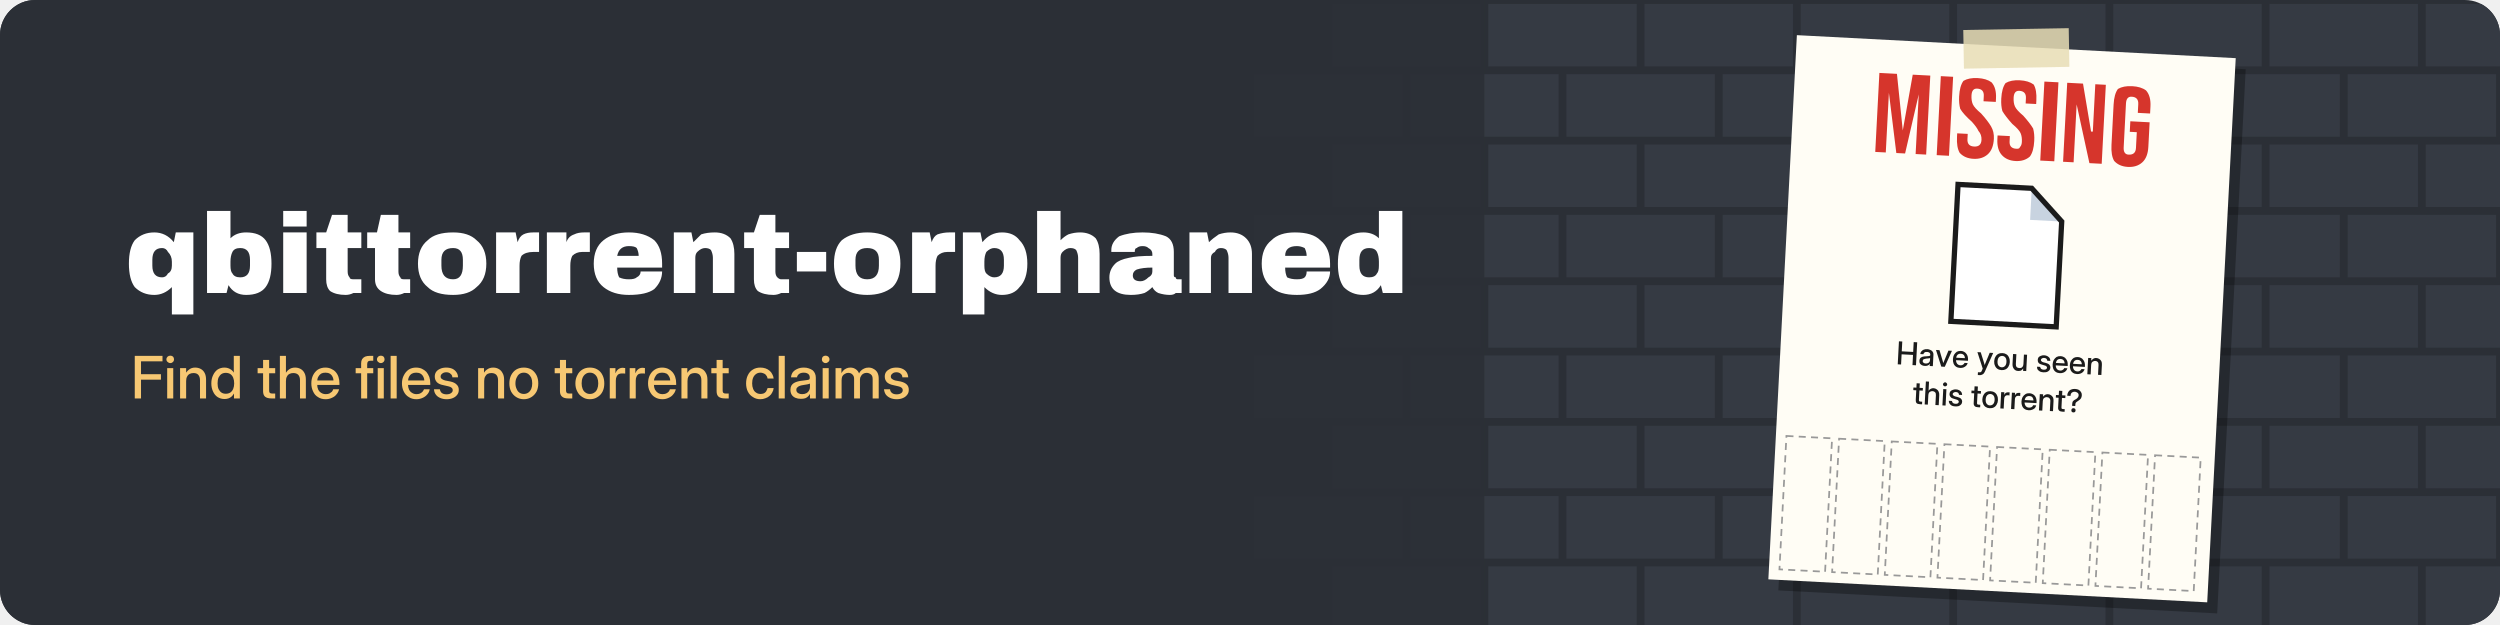
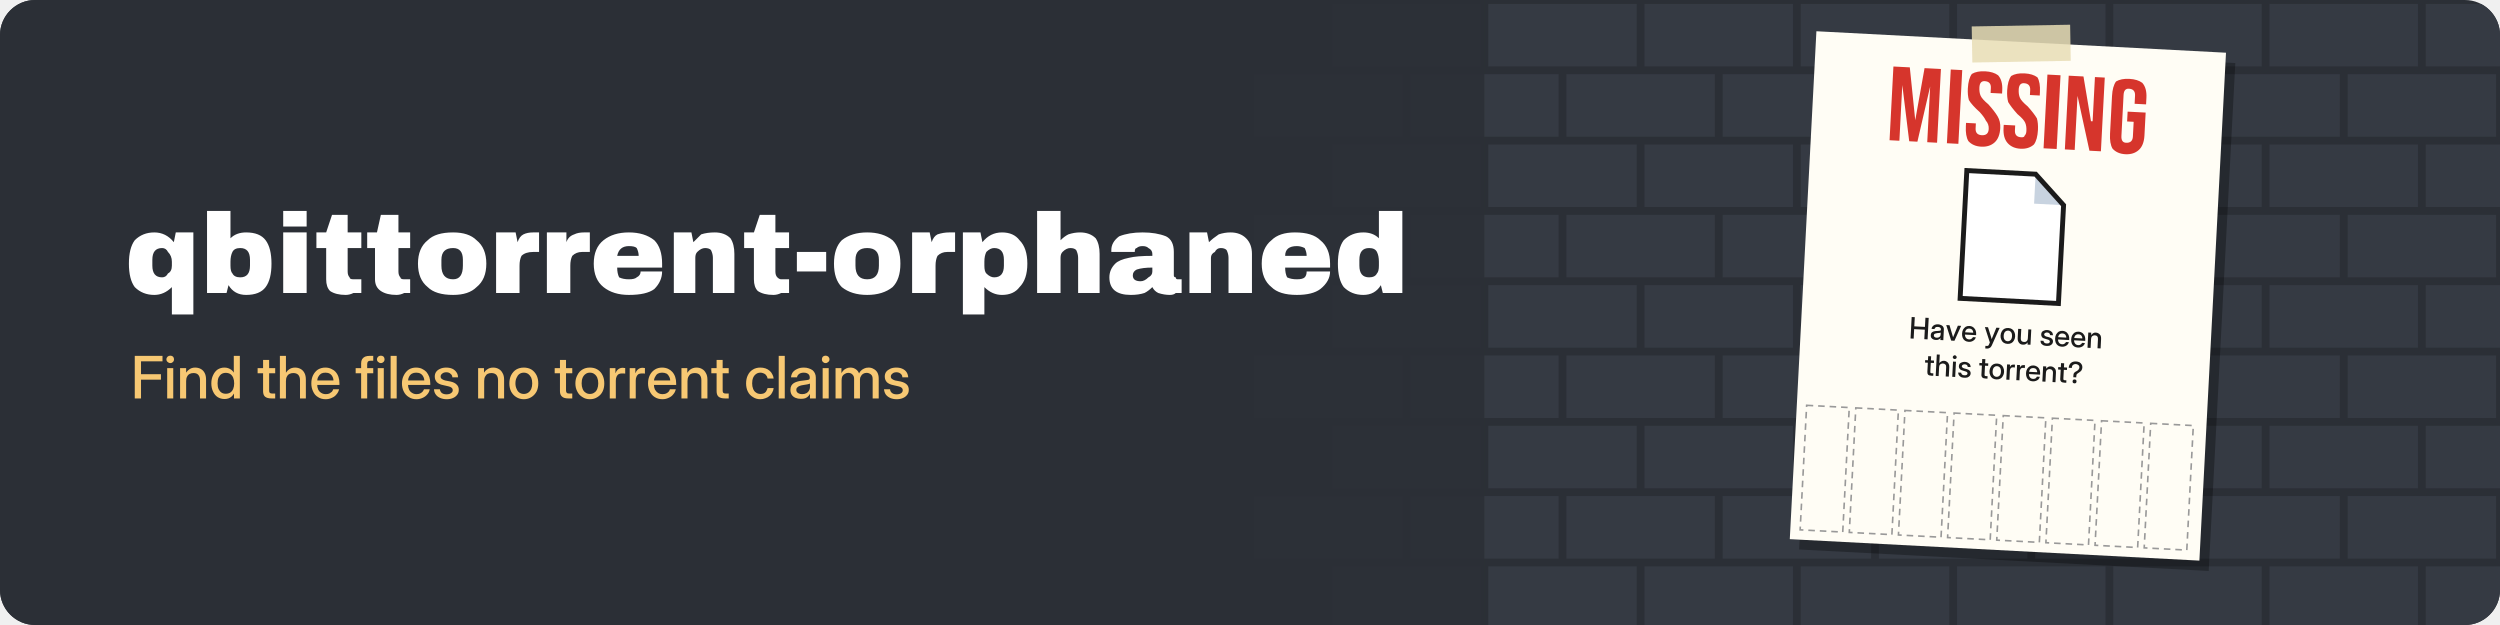
<svg xmlns="http://www.w3.org/2000/svg" viewBox="0 0 1280 320" width="1280" height="320" role="img" aria-label="qbittorrent-orphaned: a missing poster for a torrent">
  <defs>
    <clipPath id="cl">
      <rect width="1280" height="320" rx="18" />
    </clipPath>
  </defs>
  <g clip-path="url(#cl)">
    <rect width="1280" height="320" fill="#2B2F36" />
    <rect x="682" y="2" width="76" height="32" fill="#353A43" />
    <rect x="762" y="2" width="76" height="32" fill="#353A43" />
    <rect x="842" y="2" width="76" height="32" fill="#353A43" />
    <rect x="922" y="2" width="76" height="32" fill="#353A43" />
    <rect x="1002" y="2" width="76" height="32" fill="#353A43" />
    <rect x="1082" y="2" width="76" height="32" fill="#353A43" />
    <rect x="1162" y="2" width="76" height="32" fill="#353A43" />
    <rect x="1242" y="2" width="76" height="32" fill="#353A43" />
    <rect x="1322" y="2" width="76" height="32" fill="#353A43" />
    <rect x="642" y="38" width="76" height="32" fill="#353A43" />
    <rect x="722" y="38" width="76" height="32" fill="#353A43" />
    <rect x="802" y="38" width="76" height="32" fill="#353A43" />
    <rect x="882" y="38" width="76" height="32" fill="#353A43" />
    <rect x="962" y="38" width="76" height="32" fill="#353A43" />
    <rect x="1042" y="38" width="76" height="32" fill="#353A43" />
    <rect x="1122" y="38" width="76" height="32" fill="#353A43" />
    <rect x="1202" y="38" width="76" height="32" fill="#353A43" />
    <rect x="1282" y="38" width="76" height="32" fill="#353A43" />
    <rect x="682" y="74" width="76" height="32" fill="#353A43" />
    <rect x="762" y="74" width="76" height="32" fill="#353A43" />
    <rect x="842" y="74" width="76" height="32" fill="#353A43" />
    <rect x="922" y="74" width="76" height="32" fill="#353A43" />
    <rect x="1002" y="74" width="76" height="32" fill="#353A43" />
    <rect x="1082" y="74" width="76" height="32" fill="#353A43" />
    <rect x="1162" y="74" width="76" height="32" fill="#353A43" />
    <rect x="1242" y="74" width="76" height="32" fill="#353A43" />
    <rect x="1322" y="74" width="76" height="32" fill="#353A43" />
    <rect x="642" y="110" width="76" height="32" fill="#353A43" />
    <rect x="722" y="110" width="76" height="32" fill="#353A43" />
    <rect x="802" y="110" width="76" height="32" fill="#353A43" />
    <rect x="882" y="110" width="76" height="32" fill="#353A43" />
    <rect x="962" y="110" width="76" height="32" fill="#353A43" />
    <rect x="1042" y="110" width="76" height="32" fill="#353A43" />
    <rect x="1122" y="110" width="76" height="32" fill="#353A43" />
    <rect x="1202" y="110" width="76" height="32" fill="#353A43" />
    <rect x="1282" y="110" width="76" height="32" fill="#353A43" />
    <rect x="682" y="146" width="76" height="32" fill="#353A43" />
    <rect x="762" y="146" width="76" height="32" fill="#353A43" />
    <rect x="842" y="146" width="76" height="32" fill="#353A43" />
    <rect x="922" y="146" width="76" height="32" fill="#353A43" />
    <rect x="1002" y="146" width="76" height="32" fill="#353A43" />
    <rect x="1082" y="146" width="76" height="32" fill="#353A43" />
    <rect x="1162" y="146" width="76" height="32" fill="#353A43" />
    <rect x="1242" y="146" width="76" height="32" fill="#353A43" />
    <rect x="1322" y="146" width="76" height="32" fill="#353A43" />
    <rect x="642" y="182" width="76" height="32" fill="#353A43" />
    <rect x="722" y="182" width="76" height="32" fill="#353A43" />
    <rect x="802" y="182" width="76" height="32" fill="#353A43" />
    <rect x="882" y="182" width="76" height="32" fill="#353A43" />
    <rect x="962" y="182" width="76" height="32" fill="#353A43" />
    <rect x="1042" y="182" width="76" height="32" fill="#353A43" />
    <rect x="1122" y="182" width="76" height="32" fill="#353A43" />
    <rect x="1202" y="182" width="76" height="32" fill="#353A43" />
    <rect x="1282" y="182" width="76" height="32" fill="#353A43" />
    <rect x="682" y="218" width="76" height="32" fill="#353A43" />
    <rect x="762" y="218" width="76" height="32" fill="#353A43" />
    <rect x="842" y="218" width="76" height="32" fill="#353A43" />
    <rect x="922" y="218" width="76" height="32" fill="#353A43" />
    <rect x="1002" y="218" width="76" height="32" fill="#353A43" />
    <rect x="1082" y="218" width="76" height="32" fill="#353A43" />
    <rect x="1162" y="218" width="76" height="32" fill="#353A43" />
    <rect x="1242" y="218" width="76" height="32" fill="#353A43" />
    <rect x="1322" y="218" width="76" height="32" fill="#353A43" />
    <rect x="642" y="254" width="76" height="32" fill="#353A43" />
    <rect x="722" y="254" width="76" height="32" fill="#353A43" />
    <rect x="802" y="254" width="76" height="32" fill="#353A43" />
    <rect x="882" y="254" width="76" height="32" fill="#353A43" />
    <rect x="962" y="254" width="76" height="32" fill="#353A43" />
    <rect x="1042" y="254" width="76" height="32" fill="#353A43" />
    <rect x="1122" y="254" width="76" height="32" fill="#353A43" />
    <rect x="1202" y="254" width="76" height="32" fill="#353A43" />
    <rect x="1282" y="254" width="76" height="32" fill="#353A43" />
    <rect x="682" y="290" width="76" height="32" fill="#353A43" />
    <rect x="762" y="290" width="76" height="32" fill="#353A43" />
    <rect x="842" y="290" width="76" height="32" fill="#353A43" />
    <rect x="922" y="290" width="76" height="32" fill="#353A43" />
    <rect x="1002" y="290" width="76" height="32" fill="#353A43" />
    <rect x="1082" y="290" width="76" height="32" fill="#353A43" />
    <rect x="1162" y="290" width="76" height="32" fill="#353A43" />
    <rect x="1242" y="290" width="76" height="32" fill="#353A43" />
    <rect x="1322" y="290" width="76" height="32" fill="#353A43" />
    <rect x="0" y="0" width="760" height="320" fill="#2B2F36" opacity=".92" />
    <path fill="#FFF" d="M89,124l1-5l9,0l0,42l-11,0l0-14q-4,4-9,4q-6,0-10-4q-3-4-3-12q0-8 3-12q4-4 10-4q6,0 10,5zM78,133l0,3q0,6 5,6q2,0 3-2q2-1 2-4l0-2q0-3-2-5q-1-2-3-2q-5,0-5,6zM126,119q7,0 10,4q3,4 3,12q0,8-3,12q-3,4-10,4q-6,0-9-5l-1,4l-10,0l0-42l12,0l0,14q3-3 8-3zM118,134l0,2q0,3 1,4q1,2 4,2q5,0 5-6l0-3q0-6-5-6q-3,0-4,2q-1,2-1,5zM145,116l0-8l12,0l0,8zM145,150l0-31l12,0l0,31zM185,119l0,8l-7,0l0,12q0,2 1,3q0,1 2,1l4,0l0,7q-2,0-4,0q-2,1-4,1q-5,0-8-2q-2-2-2-6l0-16l-5,0l0-8l5,0l3-9l8,0l0,9zM210,119l0,8l-6,0l0,12q0,2 1,3q0,1 2,1l3,0l0,7q-1,0-3,0q-2,1-4,1q-5,0-8-2q-3-2-3-6l0-16l-4,0l0-8l5,0l2-9l9,0l0,9zM249,135q0,8-5,12q-4,4-12,4q-9,0-13-4q-5-4-5-12q0-8 5-12q4-4 13-4q8,0 12,4q5,4 5,12zM226,133l0,3q0,7 6,7q5,0 5-7l0-3q0-6-5-6q-6,0-6,6zM276,119l0,10l-3,0q-4,0-6,2q-1,2-1,5l0,14l-12,0l0-31l10,0l1,5q1-3 3-4q2-1 5-1q1,0 2,0q1,0 1,0zM302,119l0,10l-4,0q-3,0-5,2q-1,2-1,5l0,14l-12,0l0-31l10,0l0,5q1-3 4-4q2-1 5-1q1,0 2,0q1,0 1,0zM339,135l0,2l-23,0q0,3 1,5q2,1 5,1q3,0 4-1q2-1 2-3l11,0q0,5-4,9q-4,3-13,3q-8,0-13-4q-5-4-5-12q0-8 5-12q5-4 13-4q8,0 13,4q4,4 4,12zM316,131l11,0q0-2-1-4q-1-1-4-1q-5,0-6,5zM376,130l0,20l-11,0l0-18q0-2-1-4q-1-1-3-1q-2,0-4,2q-1,1-1,3l0,18l-11,0l0-31l9,0l1,5q2-2 4-4q3-1 7-1q5,0 8,3q2,3 2,8zM404,119l0,8l-7,0l0,12q0,2 1,3q1,1 2,1l4,0l0,7q-2,0-4,0q-2,1-4,1q-5,0-8-2q-2-2-2-6l0-16l-5,0l0-8l5,0l3-9l8,0l0,9zM408,139l0-10l15,0l0,10zM461,135q0,8-4,12q-5,4-13,4q-8,0-13-4q-4-4-4-12q0-8 4-12q5-4 13-4q8,0 13,4q4,4 4,12zM438,133l0,3q0,7 6,7q6,0 6-7l0-3q0-6-6-6q-6,0-6,6zM489,119l0,10l-4,0q-3,0-5,2q-1,2-1,5l0,14l-12,0l0-31l9,0l1,5q1-3 3-4q3-1 6-1q1,0 2,0q1,0 1,0zM526,135q0,8-4,12q-3,4-9,4q-5,0-9-4l0,14l-11,0l0-42l9,0l1,5q4-5 10-5q6,0 9,4q4,4 4,12zM504,134l0,2q0,3 1,4q2,2 4,2q5,0 5-6l0-3q0-6-5-6q-2,0-4,2q-1,2-1,5zM553,119q5,0 8,3q2,3 2,8l0,20l-11,0l0-18q0-2-1-4q-1-1-3-1q-2,0-4,2q-1,1-1,3l0,18l-12,0l0-42l12,0l0,15q2-2 4-3q3-1 6-1zM601,129l0,12q0,1 1,1q0,1 1,1l2,0l0,7q0,0-1,0q-1,0-2,0q-1,1-3,1q-3,0-6-1q-2-1-3-3q-2,2-4,3q-3,1-7,1q-11,0-11-9q0-4 3-7q2-2 7-3q4-1 12-1l0-1q0-2-2-3q-1-1-3-1q-2,0-3,1q-1,0-1,2l0,0l-12,0q0,0 0-1q0-4 4-7q5-2 12-2q7,0 12,2q4,2 4,8zM580,141q0,3 4,3q2,0 4-2q2-1 2-3l0-2q-5,0-8,1q-2,1-2,3zM641,130l0,20l-12,0l0-18q0-2-1-4q-1-1-3-1q-2,0-3,2q-2,1-2,3l0,18l-11,0l0-31l9,0l1,5q2-2 5-4q3-1 6-1q5,0 8,3q3,3 3,8zM681,135l0,2l-23,0q0,3 1,5q2,1 5,1q3,0 4-1q1-1 1-3l12,0q0,5-5,9q-4,3-12,3q-9,0-13-4q-5-4-5-12q0-8 5-12q4-4 12-4q9,0 13,4q5,4 5,12zM658,131l11,0q0-2-1-4q-2-1-4-1q-6,0-6,5zM708,150l-1-4q-3,5-9,5q-6,0-10-4q-3-4-3-12q0-8 3-12q4-4 10-4q5,0 8,3l0-14l12,0l0,42zM696,133l0,3q0,6 5,6q3,0 4-2q1-1 1-4l0-2q0-3-1-5q-1-2-4-2q-5,0-5,6z" />
    <path fill="#F7C873" d="M69,204l0-21.8l14.2,0l0,2.8l-11,0l0,6.6l10.2,0l0,2.8l-10.2,0l0,9.6zM85.6,204l0-15.5l3.1,0l0,15.5zM87.2,185.9q-.8,0-1.4-.6q-.6-.5-.6-1.3q0-.8 .6-1.4q.6-.5 1.4-.5q.8,0 1.4,.5q.5,.6 .5,1.4q0,.8-.5,1.3q-.6,.6-1.4,.6zM95.3,195.1l0,8.9l-3.1,0l0-15.5l3.1,0l0,3.9l-.8,0q.8-2.1 2.2-3.1q1.3-1.1 3.2-1.1q1.6,0 2.9,.7q1.3,.7 2,2.1q.7,1.3 .7,3.4l0,9.6l-3.1,0l0-9.3q0-1.8-.9-2.8q-.8-.9-2.4-.9q-1.1,0-1.9,.4q-.9,.4-1.4,1.4q-.5,.9-.5,2.3zM115,204.3q-2,0-3.6-1q-1.5-1-2.3-2.8q-.9-1.8-.9-4.2q0-2.4 .9-4.2q.8-1.8 2.3-2.9q1.6-1 3.5-1q1.1,0 1.9,.3q.9,.3 1.7,.9q.7,.5 1.2,1.4l0,0l0-8.6l3.1,0l0,21.8l-3,0l0-2.4l-.1,0q-.5,.9-1.2,1.5q-.7,.6-1.6,.9q-.9,.3-1.9,.3zM115.6,201.6q1.3,0 2.3-.6q1-.7 1.5-1.9q.5-1.2 .5-2.8q0-1.7-.5-2.9q-.5-1.2-1.5-1.9q-1-.6-2.3-.6q-1.3,0-2.2,.6q-.9,.6-1.5,1.8q-.5,1.2-.5,3q0,1.7 .5,2.9q.6,1.2 1.5,1.8q.9,.6 2.2,.6zM140.9,188.5l0,2.6l-9,0l0-2.6zM134.7,184.3l3.1,0l0,15.6q0,.9 .3,1.2q.4,.4 1.3,.4q.3,0 .8,0q.4,0 .7,0l0,2.5q-.4,0-.9,0q-.5,0-1,0q-2.2,0-3.3-.9q-1-.9-1-2.8zM146.4,195.1l0,8.9l-3.1,0l0-21.8l3.1,0l0,10.2l-.7,0q.7-2.1 2.1-3.1q1.3-1.1 3.3-1.1q1.5,0 2.8,.7q1.3,.7 2,2.1q.7,1.3 .7,3.4l0,9.6l-3,0l0-9.3q0-1.8-.9-2.8q-.9-.9-2.5-.9q-1.1,0-1.9,.4q-.9,.4-1.4,1.4q-.5,.9-.5,2.3zM166.7,204.4q-2.3,0-3.9-1.1q-1.7-1-2.5-2.9q-.9-1.8-.9-4.1q0-2.4 .9-4.2q.9-1.8 2.5-2.9q1.7-1 3.8-1q1.6,0 2.9,.6q1.4,.6 2.3,1.6q1,1.1 1.5,2.6q.5,1.5 .5,3.3l0,.8l-13,0l0-2.3l11.4,0l-1.4,.7q0-1.5-.5-2.5q-.5-1.1-1.5-1.7q-.9-.5-2.2-.5q-1.3,0-2.2,.5q-.9,.6-1.5,1.7q-.5,1-.5,2.5l0,1.3q0,1.5 .5,2.6q.5,1.1 1.5,1.7q1,.7 2.4,.7q1,0 1.8-.3q.7-.4 1.3-.9q.5-.6 .7-1.3l3,0q-.3,1.5-1.3,2.6q-.9,1.2-2.4,1.8q-1.4,.7-3.2,.7zM191.1,188.5l0,2.6l-9,0l0-2.6zM184.9,204l0-18q0-1.2 .5-2.1q.5-.8 1.5-1.3q1-.4 2.4-.4q.6,0 1.1,0q.5,0 .7,0l0,2.5q-.1,0-.6,0q-.5,0-.8,0q-.9,0-1.3,.4q-.4,.5-.4,1.4l0,17.5zM193.4,204l0-15.5l3.1,0l0,15.5zM195,185.9q-.8,0-1.4-.6q-.6-.5-.6-1.3q0-.8 .6-1.4q.6-.5 1.4-.5q.8,0 1.4,.5q.5,.6 .5,1.4q0,.8-.5,1.3q-.6,.6-1.4,.6zM203.1,182.2l0,21.8l-3.1,0l0-21.8zM213.2,204.4q-2.3,0-3.9-1.1q-1.7-1-2.6-2.9q-.9-1.8-.9-4.1q0-2.4 1-4.2q.9-1.8 2.5-2.9q1.6-1 3.7-1q1.7,0 3,.6q1.3,.6 2.3,1.6q.9,1.1 1.5,2.6q.5,1.5 .5,3.3l0,.8l-13.1,0l0-2.3l11.4,0l-1.3,.7q0-1.5-.5-2.5q-.5-1.1-1.5-1.7q-.9-.5-2.2-.5q-1.3,0-2.2,.5q-1,.6-1.5,1.7q-.5,1-.5,2.5l0,1.3q0,1.5 .5,2.6q.5,1.1 1.5,1.7q1,.7 2.3,.7q1.1,0 1.8-.3q.8-.4 1.3-.9q.5-.6 .8-1.3l2.9,0q-.2,1.5-1.2,2.6q-1,1.2-2.4,1.8q-1.5,.7-3.2,.7zM228.7,204.4q-1.8,0-3.2-.6q-1.5-.6-2.3-1.7q-.9-1.1-1-2.8l3,0q.2,1.2 1,1.9q.9,.7 2.4,.7q1.5,0 2.3-.6q.9-.6 .9-1.5q0-.8-.6-1.3q-.6-.5-1.6-.7l-2.6-.6q-2.2-.4-3.3-1.5q-1.1-1.2-1.1-2.9q0-1.4 .7-2.4q.7-1 2.1-1.6q1.3-.6 3.1-.6q1.7,0 3.1,.6q1.3,.6 2.1,1.8q.8,1.1 .8,2.6l-2.9,0q0-1.1-.9-1.8q-.8-.8-2.2-.8q-1.3,0-2.1,.7q-.8,.6-.8,1.5q0,.8 .6,1.2q.6,.5 1.7,.8l2.6,.5q2.3,.5 3.3,1.6q1.1,1 1.1,2.7q0,1.5-.8,2.5q-.8,1.1-2.2,1.7q-1.4,.6-3.2,.6zM247.9,195.1l0,8.9l-3.1,0l0-15.5l3,0l0,3.9l-.7,0q.7-2.1 2.1-3.1q1.4-1.1 3.3-1.1q1.6,0 2.8,.7q1.3,.7 2,2.1q.8,1.3 .8,3.4l0,9.6l-3.1,0l0-9.3q0-1.8-.9-2.8q-.9-.9-2.5-.9q-1.1,0-1.9,.4q-.8,.4-1.3,1.4q-.5,.9-.5,2.3zM268.2,204.4q-2.2,0-3.9-1.1q-1.6-1-2.6-2.8q-.9-1.8-.9-4.2q0-2.4 .9-4.2q1-1.9 2.6-2.9q1.7-1 3.9-1q2.2,0 3.9,1q1.6,1 2.6,2.9q.9,1.8 .9,4.2q0,2.4-.9,4.2q-1,1.8-2.6,2.8q-1.7,1.1-3.9,1.1zM268.2,201.7q1.3,0 2.3-.7q.9-.6 1.5-1.9q.5-1.2 .5-2.8q0-1.7-.5-2.9q-.6-1.2-1.5-1.9q-1-.7-2.3-.7q-1.3,0-2.3,.7q-.9,.7-1.4,1.9q-.6,1.2-.6,2.9q0,1.6 .6,2.8q.5,1.3 1.4,1.9q1,.7 2.3,.7zM293,188.5l0,2.6l-9,0l0-2.6zM286.7,184.3l3.1,0l0,15.6q0,.9 .4,1.2q.3,.4 1.2,.4q.4,0 .8,0q.4,0 .8,0l0,2.5q-.4,0-1,0q-.5,0-1,0q-2.2,0-3.2-.9q-1.1-.9-1.1-2.8zM302,204.4q-2.2,0-3.8-1.1q-1.7-1-2.6-2.8q-1-1.8-1-4.2q0-2.4 1-4.2q.9-1.9 2.6-2.9q1.6-1 3.8-1q2.3,0 3.9,1q1.7,1 2.6,2.9q.9,1.8 .9,4.2q0,2.4-.9,4.2q-.9,1.8-2.6,2.8q-1.6,1.1-3.9,1.1zM302,201.7q1.4,0 2.3-.7q1-.6 1.5-1.9q.5-1.2 .5-2.8q0-1.7-.5-2.9q-.5-1.2-1.5-1.9q-.9-.7-2.3-.7q-1.3,0-2.2,.7q-1,.7-1.5,1.9q-.5,1.2-.5,2.9q0,1.6 .5,2.8q.5,1.3 1.5,1.9q.9,.7 2.2,.7zM312.2,204l0-15.5l2.9,0l0,2.5l.1,0q.4-1.2 1.3-1.9q1-.8 2.4-.8q.4,0 .7,.1q.3,0 .5,0l0,2.9q-.2,0-.7-.1q-.4,0-1,0q-.8,0-1.5,.3q-.8,.4-1.2,1.3q-.4,.8-.4,2.1l0,9.1zM322.4,204l0-15.5l2.9,0l0,2.5l.1,0q.4-1.2 1.3-1.9q.9-.8 2.4-.8q.4,0 .7,.1q.3,0 .4,0l0,2.9q-.1,0-.6-.1q-.4,0-1,0q-.8,0-1.6,.3q-.7,.4-1.1,1.3q-.4,.8-.4,2.1l0,9.1zM339.2,204.4q-2.3,0-4-1.1q-1.6-1-2.5-2.9q-.9-1.8-.9-4.1q0-2.4 .9-4.2q.9-1.8 2.6-2.9q1.6-1 3.7-1q1.6,0 3,.6q1.3,.6 2.2,1.6q1,1.1 1.5,2.6q.5,1.5 .5,3.3l0,.8l-13,0l0-2.3l11.4,0l-1.4,.7q0-1.5-.5-2.5q-.5-1.1-1.4-1.7q-1-.5-2.3-.5q-1.3,0-2.2,.5q-.9,.6-1.4,1.7q-.6,1-.6,2.5l0,1.3q0,1.5 .5,2.6q.6,1.1 1.5,1.7q1,.7 2.4,.7q1,0 1.8-.3q.8-.4 1.3-.9q.5-.6 .7-1.3l3,0q-.3,1.5-1.3,2.6q-.9,1.2-2.4,1.8q-1.4,.7-3.1,.7zM352,195.1l0,8.9l-3.1,0l0-15.5l3,0l0,3.9l-.7,0q.8-2.1 2.1-3.1q1.4-1.1 3.3-1.1q1.6,0 2.8,.7q1.3,.7 2,2.1q.8,1.3 .8,3.4l0,9.6l-3.1,0l0-9.3q0-1.8-.9-2.8q-.9-.9-2.5-.9q-1,0-1.9,.4q-.8,.4-1.3,1.4q-.5,.9-.5,2.3zM373.1,188.5l0,2.6l-8.9,0l0-2.6zM366.9,184.3l3.1,0l0,15.6q0,.9 .3,1.2q.4,.4 1.3,.4q.4,0 .8,0q.4,0 .7,0l0,2.5q-.4,0-.9,0q-.5,0-1,0q-2.2,0-3.3-.9q-1-.9-1-2.8zM389.3,204.4q-2.2,0-3.8-1.1q-1.7-1-2.6-2.8q-.9-1.8-.9-4.2q0-2.4 .9-4.2q.9-1.9 2.6-2.9q1.6-1 3.8-1q1.4,0 2.6,.4q1.2,.4 2.1,1.2q.9,.7 1.4,1.8q.6,1 .7,2.2l-3.1,0q-.1-.6-.4-1.2q-.3-.5-.7-.9q-.5-.4-1.1-.6q-.7-.3-1.4-.3q-1.4,0-2.3,.7q-1,.7-1.5,1.9q-.5,1.2-.5,2.9q0,1.6 .5,2.8q.5,1.3 1.5,1.9q.9,.7 2.3,.7q.7,0 1.4-.2q.6-.2 1-.6q.5-.4 .7-1q.3-.5 .5-1.2l3.1,0q-.1,1.2-.7,2.2q-.5,1.1-1.4,1.8q-.9,.8-2.1,1.2q-1.2,.5-2.6,.5zM401.8,182.2l0,21.8l-3.1,0l0-21.8zM410,204.2q-1.5,0-2.7-.5q-1.2-.5-1.9-1.5q-.7-1.1-.7-2.6q0-1.3 .5-2.2q.5-.8 1.3-1.3q.9-.5 2-.8q1.1-.3 2.3-.4q1.4-.2 2.3-.3q.8-.1 1.2-.3q.3-.3 .3-.8l0-.2q0-.7-.3-1.3q-.4-.6-1.1-.9q-.7-.3-1.7-.3q-1,0-1.7,.3q-.8,.3-1.2,.9q-.5,.5-.5,1.2l-3.1,0q.1-1.4 .9-2.6q.9-1.1 2.3-1.7q1.4-.7 3.4-.7q1.4,0 2.5,.4q1.2,.4 2,1q.8,.7 1.2,1.7q.4,.9 .4,2.1l0,10.6l-3,0l0-2.2l-.1,0q-.3,.6-.9,1.2q-.5,.5-1.4,.9q-.9,.3-2.3,.3zM410.7,201.8q1.3,0 2.2-.5q.9-.5 1.3-1.3q.5-.8 .5-1.8l0-1.8q-.2,.1-.6,.2q-.3,.1-.8,.2q-.6,.1-1.2,.2q-.6,.1-1.2,.2q-.8,.1-1.5,.4q-.8,.3-1.2,.8q-.5,.4-.5,1.2q0,.7 .4,1.2q.3,.4 1,.7q.7,.3 1.6,.3zM421.2,204l0-15.5l3.1,0l0,15.5zM422.7,185.9q-.8,0-1.4-.6q-.5-.5-.5-1.3q0-.8 .5-1.4q.6-.5 1.4-.5q.8,0 1.4,.5q.6,.6 .6,1.4q0,.8-.6,1.3q-.6,.6-1.4,.6zM427.8,204l0-15.5l3,0l0,3.3l-.3,0q.4-1.2 1.2-2q.7-.8 1.7-1.2q.9-.4 2-.4q1.8,0 3.1,1.1q1.2,1 1.5,2.5l-.4,0q.3-1 1-1.8q.7-.8 1.8-1.3q1-.5 2.3-.5q1.5,0 2.6,.7q1.2,.6 1.9,1.8q.7,1.3 .7,3.1l0,10.2l-3.1,0l0-9.9q0-1.7-.9-2.4q-1-.8-2.2-.8q-1,0-1.8,.5q-.7,.4-1.1,1.2q-.5,.7-.5,1.7l0,9.7l-3,0l0-10.1q0-1.4-.9-2.2q-.8-.8-2.1-.8q-.9,0-1.7,.5q-.8,.4-1.3,1.2q-.4,.8-.4,2.1l0,9.3zM459.1,204.4q-1.8,0-3.2-.6q-1.4-.6-2.3-1.7q-.8-1.1-1-2.8l3.1,0q.1,1.2 1,1.9q.8,.7 2.4,.7q1.4,0 2.3-.6q.8-.6 .8-1.5q0-.8-.6-1.3q-.6-.5-1.6-.7l-2.6-.6q-2.1-.4-3.3-1.5q-1.1-1.2-1.1-2.9q0-1.4 .7-2.4q.8-1 2.1-1.6q1.3-.6 3.1-.6q1.8,0 3.1,.6q1.4,.6 2.2,1.8q.7,1.1 .8,2.6l-3,0q0-1.1-.8-1.8q-.9-.8-2.2-.8q-1.4,0-2.1,.7q-.8,.6-.8,1.5q0,.8 .6,1.2q.6,.5 1.6,.8l2.7,.5q2.2,.5 3.3,1.6q1,1 1,2.7q0,1.5-.8,2.5q-.8,1.1-2.2,1.7q-1.4,.6-3.2,.6z" />
-     <g transform="translate(920,18) rotate(3) scale(.9)">
+     <g transform="translate(930,16) rotate(3) scale(.84)">
      <rect x="6" y="6" width="250" height="310" fill="#000" opacity=".3" />
      <rect width="250" height="310" fill="#FFFDF5" />
      <path fill="#D6352C" d="M48,19l10,0l5,32l0,0l4-32l10,0l0,45l-6,0l0-34l0,0l-6,34l-5,0l-6-34l0,0l0,34l-6,0zM83,19l7,0l0,45l-7,0zM94,53l0-2l6,0l0,3q0,4 4,4q2,0 3-1q1-1 1-3q0-3-2-5q-1-2-4-5q-5-4-7-7q-1-3-1-7q0-6 2-9q3-2 8-2q5,0 8,2q3,3 3,9l0,2l-7,0l0-3q0-2-1-3q-1-1-3-1q-3,0-3,4q0,3 1,5q1,2 5,5q4,4 6,7q2,3 2,7q0,6-3,9q-3,3-8,3q-5,0-8-3q-2-3-2-9zM117,53l0-2l7,0l0,3q0,4 4,4q2,0 2-1q1-1 1-3q0-3-1-5q-1-2-5-5q-4-4-6-7q-1-3-1-7q0-6 2-9q3-2 8-2q5,0 8,2q2,3 2,9l0,2l-6,0l0-3q0-2-1-3q-1-1-3-1q-3,0-3,4q0,3 1,5q1,2 5,5q4,4 6,7q1,3 1,7q0,6-2,9q-3,3-8,3q-5,0-8-3q-3-3-3-9zM142,19l8,0l0,45l-8,0zM155,19l9,0l6,27l1,0l0-27l6,0l0,45l-7,0l-9-33l0,0l0,33l-6,0zM182,53l0-23q0-6 2-9q3-2 8-2q5,0 8,2q3,3 3,9l0,4l-7,0l0-5q0-4-4-4q-3,0-3,4l0,25q0,4 3,4q4,0 4-4l0-9l-4,0l0-6l11,0l0,14q0,6-3,9q-3,3-8,3q-5,0-8-3q-2-3-2-9z" />
      <g transform="translate(96,80) rotate(0) scale(1.5)">
        <path d="M0 0 h28 l12 12 v40 h-40 z" fill="#FFF" />
        <path d="M28 0 v12 h12 z" fill="#C8D3E0" />
      </g>
      <path d="M96 80 h42 l18 18 v60 h-60 z" fill="none" stroke="#1B1B1B" stroke-width="3" />
      <path fill="#1B1B1B" d="M67.1,184l0-13.1l1.9,0l0,5.6l6.5,0l0-5.6l2,0l0,13.1l-2,0l0-5.8l-6.5,0l0,5.8zM82.5,184.1q-.9,0-1.6-.3q-.7-.3-1.2-.9q-.4-.6-.4-1.6q0-.7 .3-1.3q.3-.5 .9-.8q.5-.3 1.1-.4q.7-.2 1.4-.2q.9-.2 1.4-.2q.5-.1 .7-.2q.2-.2 .2-.5l0-.1q0-.4-.2-.8q-.2-.3-.6-.5q-.5-.2-1.1-.2q-.5,0-1,.1q-.5,.2-.7,.6q-.3,.3-.3,.7l-1.8,0q0-.8 .5-1.5q.5-.7 1.3-1.1q.9-.4 2.1-.4q.8,0 1.5,.3q.7,.2 1.2,.6q.4,.4 .7,1q.2,.5 .2,1.2l0,6.4l-1.8,0l0-1.3l0,0q-.2,.4-.5,.7q-.4,.3-.9,.5q-.6,.2-1.4,.2zM82.9,182.7q.8,0 1.4-.3q.5-.3 .8-.8q.2-.5 .2-1.1l0-1.1q-.1,.1-.3,.2q-.2,0-.5,.1q-.3,.1-.7,.1q-.3,.1-.7,.1q-.5,.1-1,.3q-.4,.1-.7,.4q-.2,.3-.2,.8q0,.4 .2,.7q.2,.2 .6,.4q.4,.2 .9,.2zM91.9,184l-3.5-9.3l2,0l1.8,5.1q.3,.7 .5,1.4q.3,.8 .5,1.5l-.5,0q.3-.7 .5-1.5q.2-.7 .5-1.4l1.8-5.1l2,0l-3.6,9.3zM102.7,184.2q-1.4,0-2.4-.6q-1-.6-1.5-1.7q-.5-1.1-.5-2.5q0-1.4 .5-2.5q.6-1.1 1.5-1.8q1-.6 2.3-.6q1,0 1.8,.4q.7,.3 1.3,1q.6,.6 .9,1.5q.3,.9 .3,2l0,.5l-7.8,0l0-1.4l6.8,0l-.8,.4q0-.9-.3-1.5q-.3-.7-.9-1q-.5-.3-1.3-.3q-.8,0-1.3,.3q-.6,.3-.9,1q-.3,.6-.3,1.5l0,.8q0,.9 .3,1.5q.3,.7 .9,1.1q.6,.4 1.4,.4q.6,0 1.1-.2q.4-.2 .7-.5q.4-.4 .5-.8l1.8,0q-.2,.9-.8,1.6q-.6,.6-1.4,1q-.9,.4-1.9,.4zM112.9,187.7l0-1.6l1,0q.3,0 .5-.1q.2-.1 .4-.3q.2-.3 .3-.7l.4-1.1l-3.5-9.2l1.9,0l1.9,5.1q.3,.7 .5,1.4q.2,.8 .5,1.5l-.5,0q.2-.7 .4-1.5q.3-.7 .5-1.4l1.8-5.1l2,0l-4.2,10.9q-.3,.7-.7,1.2q-.4,.4-.9,.6q-.5,.3-1.1,.3q-.3,0-.6,0q-.3,0-.6,0zM126.3,184.2q-1.4,0-2.4-.6q-1-.6-1.5-1.7q-.6-1.1-.6-2.5q0-1.5 .6-2.6q.5-1.1 1.5-1.7q1-.6 2.4-.6q1.3,0 2.3,.6q1,.6 1.5,1.7q.6,1.1 .6,2.6q0,1.4-.6,2.5q-.5,1.1-1.5,1.7q-1,.6-2.3,.6zM126.3,182.6q.7,0 1.3-.4q.6-.4 .9-1.1q.3-.7 .3-1.7q0-1-.3-1.8q-.3-.7-.9-1.1q-.6-.4-1.3-.4q-.8,0-1.4,.4q-.6,.4-.9,1.1q-.3,.8-.3,1.8q0,1 .3,1.7q.3,.7 .9,1.1q.6,.4 1.4,.4zM135.7,184.2q-1,0-1.7-.4q-.8-.5-1.2-1.3q-.5-.8-.5-2l0-5.8l1.9,0l0,5.6q0,1.1 .5,1.7q.6,.5 1.5,.5q.7,0 1.2-.2q.5-.3 .8-.8q.3-.6 .3-1.4l0-5.4l1.8,0l0,9.3l-1.8,0l0-2.3l.4,0q-.4,1.2-1.2,1.9q-.8,.6-2,.6zM150.1,184.2q-1,0-1.9-.3q-.8-.4-1.4-1q-.5-.7-.5-1.7l1.8,0q.1,.7 .6,1.1q.5,.4 1.4,.4q.9,0 1.4-.3q.5-.4 .5-.9q0-.5-.4-.8q-.3-.3-.9-.4l-1.6-.4q-1.3-.2-2-.9q-.6-.7-.6-1.7q0-.8 .4-1.5q.5-.6 1.3-.9q.8-.4 1.8-.4q1.1,0 1.9,.4q.8,.4 1.3,1q.4,.7 .5,1.6l-1.8,0q0-.6-.5-1.1q-.5-.4-1.4-.4q-.7,0-1.2,.4q-.5,.3-.5,.9q0,.4 .4,.7q.3,.3 1,.5l1.5,.3q1.4,.3 2,.9q.7,.7 .7,1.7q0,.9-.5,1.5q-.5,.6-1.3,1q-.9,.3-2,.3zM159.5,184.2q-1.4,0-2.4-.6q-1-.6-1.5-1.7q-.5-1.1-.5-2.5q0-1.4 .5-2.5q.6-1.1 1.5-1.8q1-.6 2.3-.6q1,0 1.8,.4q.8,.3 1.3,1q.6,.6 .9,1.5q.3,.9 .3,2l0,.5l-7.8,0l0-1.4l6.8,0l-.8,.4q0-.9-.3-1.5q-.3-.7-.9-1q-.5-.3-1.3-.3q-.8,0-1.3,.3q-.6,.3-.9,1q-.3,.6-.3,1.5l0,.8q0,.9 .3,1.5q.3,.7 .9,1.1q.6,.4 1.4,.4q.6,0 1.1-.2q.4-.2 .7-.5q.4-.4 .5-.8l1.8,0q-.2,.9-.8,1.6q-.5,.6-1.4,1q-.9,.4-1.9,.4zM169.3,184.2q-1.4,0-2.4-.6q-1-.6-1.5-1.7q-.5-1.1-.5-2.5q0-1.4 .5-2.5q.6-1.1 1.5-1.8q1-.6 2.3-.6q1,0 1.8,.4q.8,.3 1.3,1q.6,.6 .9,1.5q.3,.9 .3,2l0,.5l-7.8,0l0-1.4l6.8,0l-.8,.4q0-.9-.3-1.5q-.3-.7-.9-1q-.5-.3-1.3-.3q-.8,0-1.3,.3q-.6,.3-.9,1q-.3,.6-.3,1.5l0,.8q0,.9 .3,1.5q.3,.7 .9,1.1q.6,.4 1.4,.4q.6,0 1.1-.2q.4-.2 .7-.5q.4-.4 .5-.8l1.8,0q-.2,.9-.8,1.6q-.5,.6-1.4,1q-.9,.4-1.9,.4zM177,178.7l0,5.3l-1.9,0l0-9.3l1.8,0l0,2.3l-.4,0q.5-1.2 1.3-1.8q.8-.7 1.9-.7q1,0 1.8,.5q.7,.4 1.2,1.2q.4,.8 .4,2l0,5.8l-1.9,0l0-5.6q0-1.1-.5-1.6q-.5-.6-1.5-.6q-.6,0-1.1,.3q-.5,.2-.8,.7q-.3,.6-.3,1.5z" />
      <path fill="#1B1B1B" d="M82.1,196.7l0,1.5l-5.4,0l0-1.5zM78.4,194.2l1.8,0l0,9.3q0,.6 .2,.8q.3,.2 .8,.2q.2,0 .5,0q.2,0 .4,0l0,1.5q-.2,0-.5,0q-.4,0-.7,0q-1.3,0-1.9-.5q-.6-.6-.6-1.7zM85.4,200.7l0,5.3l-1.8,0l0-13.1l1.8,0l0,6.1l-.4,0q.4-1.2 1.2-1.8q.9-.7 2-.7q1,0 1.7,.5q.8,.4 1.2,1.2q.5,.8 .5,2l0,5.8l-1.9,0l0-5.6q0-1.1-.5-1.6q-.6-.6-1.5-.6q-.7,0-1.2,.3q-.5,.2-.8,.7q-.3,.6-.3,1.5zM93.7,206l0-9.3l1.8,0l0,9.3zM94.6,195.1q-.5,0-.8-.3q-.4-.3-.4-.8q0-.5 .4-.8q.3-.4 .8-.4q.5,0 .8,.4q.4,.3 .4,.8q0,.5-.4,.8q-.3,.3-.8,.3zM101,206.2q-1,0-1.9-.3q-.8-.4-1.3-1q-.6-.7-.6-1.7l1.8,0q.1,.7 .6,1.1q.5,.4 1.4,.4q.9,0 1.4-.3q.5-.4 .5-.9q0-.5-.4-.8q-.3-.3-.9-.4l-1.6-.4q-1.3-.2-1.9-.9q-.7-.7-.7-1.7q0-.8 .4-1.5q.5-.6 1.3-.9q.8-.4 1.8-.4q1.1,0 1.9,.4q.8,.4 1.3,1q.4,.7 .5,1.6l-1.8,0q0-.6-.5-1.1q-.5-.4-1.3-.4q-.8,0-1.3,.4q-.5,.3-.5,.9q0,.4 .4,.7q.3,.3 1,.5l1.5,.3q1.4,.3 2,.9q.7,.7 .7,1.7q0,.9-.5,1.5q-.5,.6-1.3,1q-.9,.3-2,.3zM115.2,196.7l0,1.5l-5.4,0l0-1.5zM111.4,194.2l1.9,0l0,9.3q0,.6 .2,.8q.2,.2 .8,.2q.2,0 .4,0q.3,0 .5,0l0,1.5q-.2,0-.6,0q-.3,0-.6,0q-1.3,0-1.9-.5q-.7-.6-.7-1.7zM120.6,206.2q-1.3,0-2.3-.6q-1-.6-1.5-1.7q-.6-1.1-.6-2.5q0-1.5 .6-2.6q.5-1.1 1.5-1.7q1-.6 2.3-.6q1.4,0 2.4,.6q1,.6 1.5,1.7q.6,1.1 .6,2.6q0,1.4-.6,2.5q-.5,1.1-1.5,1.7q-1,.6-2.4,.6zM120.6,204.6q.8,0 1.4-.4q.6-.4 .9-1.1q.3-.7 .3-1.7q0-1-.3-1.8q-.3-.7-.9-1.1q-.6-.4-1.4-.4q-.8,0-1.3,.4q-.6,.4-.9,1.1q-.3,.8-.3,1.8q0,1 .3,1.7q.3,.7 .9,1.1q.5,.4 1.3,.4zM126.7,206l0-9.3l1.8,0l0,1.5l0,0q.3-.7 .8-1.2q.6-.4 1.5-.4q.2,0 .4,0q.1,0 .3,0l0,1.8q-.2,0-.4-.1q-.3,0-.6,0q-.5,0-1,.2q-.4,.3-.7,.8q-.2,.5-.2,1.2l0,5.5zM132.8,206l0-9.3l1.8,0l0,1.5l0,0q.3-.7 .8-1.2q.6-.4 1.5-.4q.2,0 .4,0q.2,0 .3,0l0,1.8q-.1,0-.4-.1q-.3,0-.6,0q-.5,0-1,.2q-.4,.3-.7,.8q-.2,.5-.2,1.2l0,5.5zM142.9,206.2q-1.4,0-2.4-.6q-1-.6-1.5-1.7q-.5-1.1-.5-2.5q0-1.4 .5-2.5q.6-1.1 1.6-1.8q.9-.6 2.2-.6q1,0 1.8,.4q.8,.3 1.4,1q.5,.6 .8,1.5q.3,.9 .3,2l0,.5l-7.8,0l0-1.4l6.9,0l-.9,.4q0-.9-.3-1.5q-.3-.7-.8-1q-.6-.3-1.4-.3q-.7,0-1.3,.3q-.6,.3-.9,1q-.3,.6-.3,1.5l0,.8q0,.9 .3,1.5q.3,.7 .9,1.1q.6,.4 1.4,.4q.6,0 1.1-.2q.5-.2 .8-.5q.3-.4 .4-.8l1.8,0q-.2,.9-.7,1.6q-.6,.6-1.5,1q-.9,.4-1.9,.4zM150.6,200.7l0,5.3l-1.9,0l0-9.3l1.9,0l0,2.3l-.5,0q.5-1.2 1.3-1.8q.8-.7 2-.7q.9,0 1.7,.5q.7,.4 1.2,1.2q.4,.8 .4,2l0,5.8l-1.8,0l0-5.6q0-1.1-.6-1.6q-.5-.6-1.5-.6q-.6,0-1.1,.3q-.5,.2-.8,.7q-.3,.6-.3,1.5zM163.3,196.7l0,1.5l-5.4,0l0-1.5zM159.5,194.2l1.9,0l0,9.3q0,.6 .2,.8q.2,.2 .8,.2q.2,0 .4,0q.3,0 .5,0l0,1.5q-.2,0-.6,0q-.3,0-.6,0q-1.3,0-1.9-.5q-.7-.6-.7-1.7zM167.4,202.4l0-.9q0-1 .2-1.5q.3-.5 .8-.9q.4-.3 1.1-.7q.7-.5 1-1.1q.3-.5 .3-1.1q0-.6-.3-1q-.3-.4-.8-.6q-.5-.3-1.2-.3q-.7,0-1.2,.3q-.6,.3-.9,.9q-.2,.5-.2,1.3l-1.9,0q0-1.2 .5-2.1q.5-1 1.5-1.5q1-.5 2.2-.5q1.3,0 2.2,.4q.9,.5 1.4,1.3q.5,.7 .5,1.7q0,1-.4,1.8q-.5,.8-1.4,1.4q-.6,.4-.9,.7q-.4,.3-.6,.7q-.1,.4-.1,.9l0,.8zM168.3,206.1q-.5,0-.9-.3q-.3-.4-.3-.9q0-.5 .3-.9q.4-.3 .9-.3q.5,0 .9,.3q.3,.4 .3,.9q0,.5-.3,.9q-.4,.3-.9,.3z" />
      <rect x="6" y="228" width="26" height="76" fill="none" stroke="#999" stroke-dasharray="4 3" />
      <rect x="36" y="228" width="26" height="76" fill="none" stroke="#999" stroke-dasharray="4 3" />
      <rect x="66" y="228" width="26" height="76" fill="none" stroke="#999" stroke-dasharray="4 3" />
      <rect x="96" y="228" width="26" height="76" fill="none" stroke="#999" stroke-dasharray="4 3" />
      <rect x="126" y="228" width="26" height="76" fill="none" stroke="#999" stroke-dasharray="4 3" />
      <rect x="156" y="228" width="26" height="76" fill="none" stroke="#999" stroke-dasharray="4 3" />
      <rect x="186" y="228" width="26" height="76" fill="none" stroke="#999" stroke-dasharray="4 3" />
      <rect x="216" y="228" width="26" height="76" fill="none" stroke="#999" stroke-dasharray="4 3" />
      <rect x="95" y="-10" width="60" height="22" fill="#E8DDB5" opacity=".85" transform="rotate(-4 125 0)" />
    </g>
  </g>
</svg>
